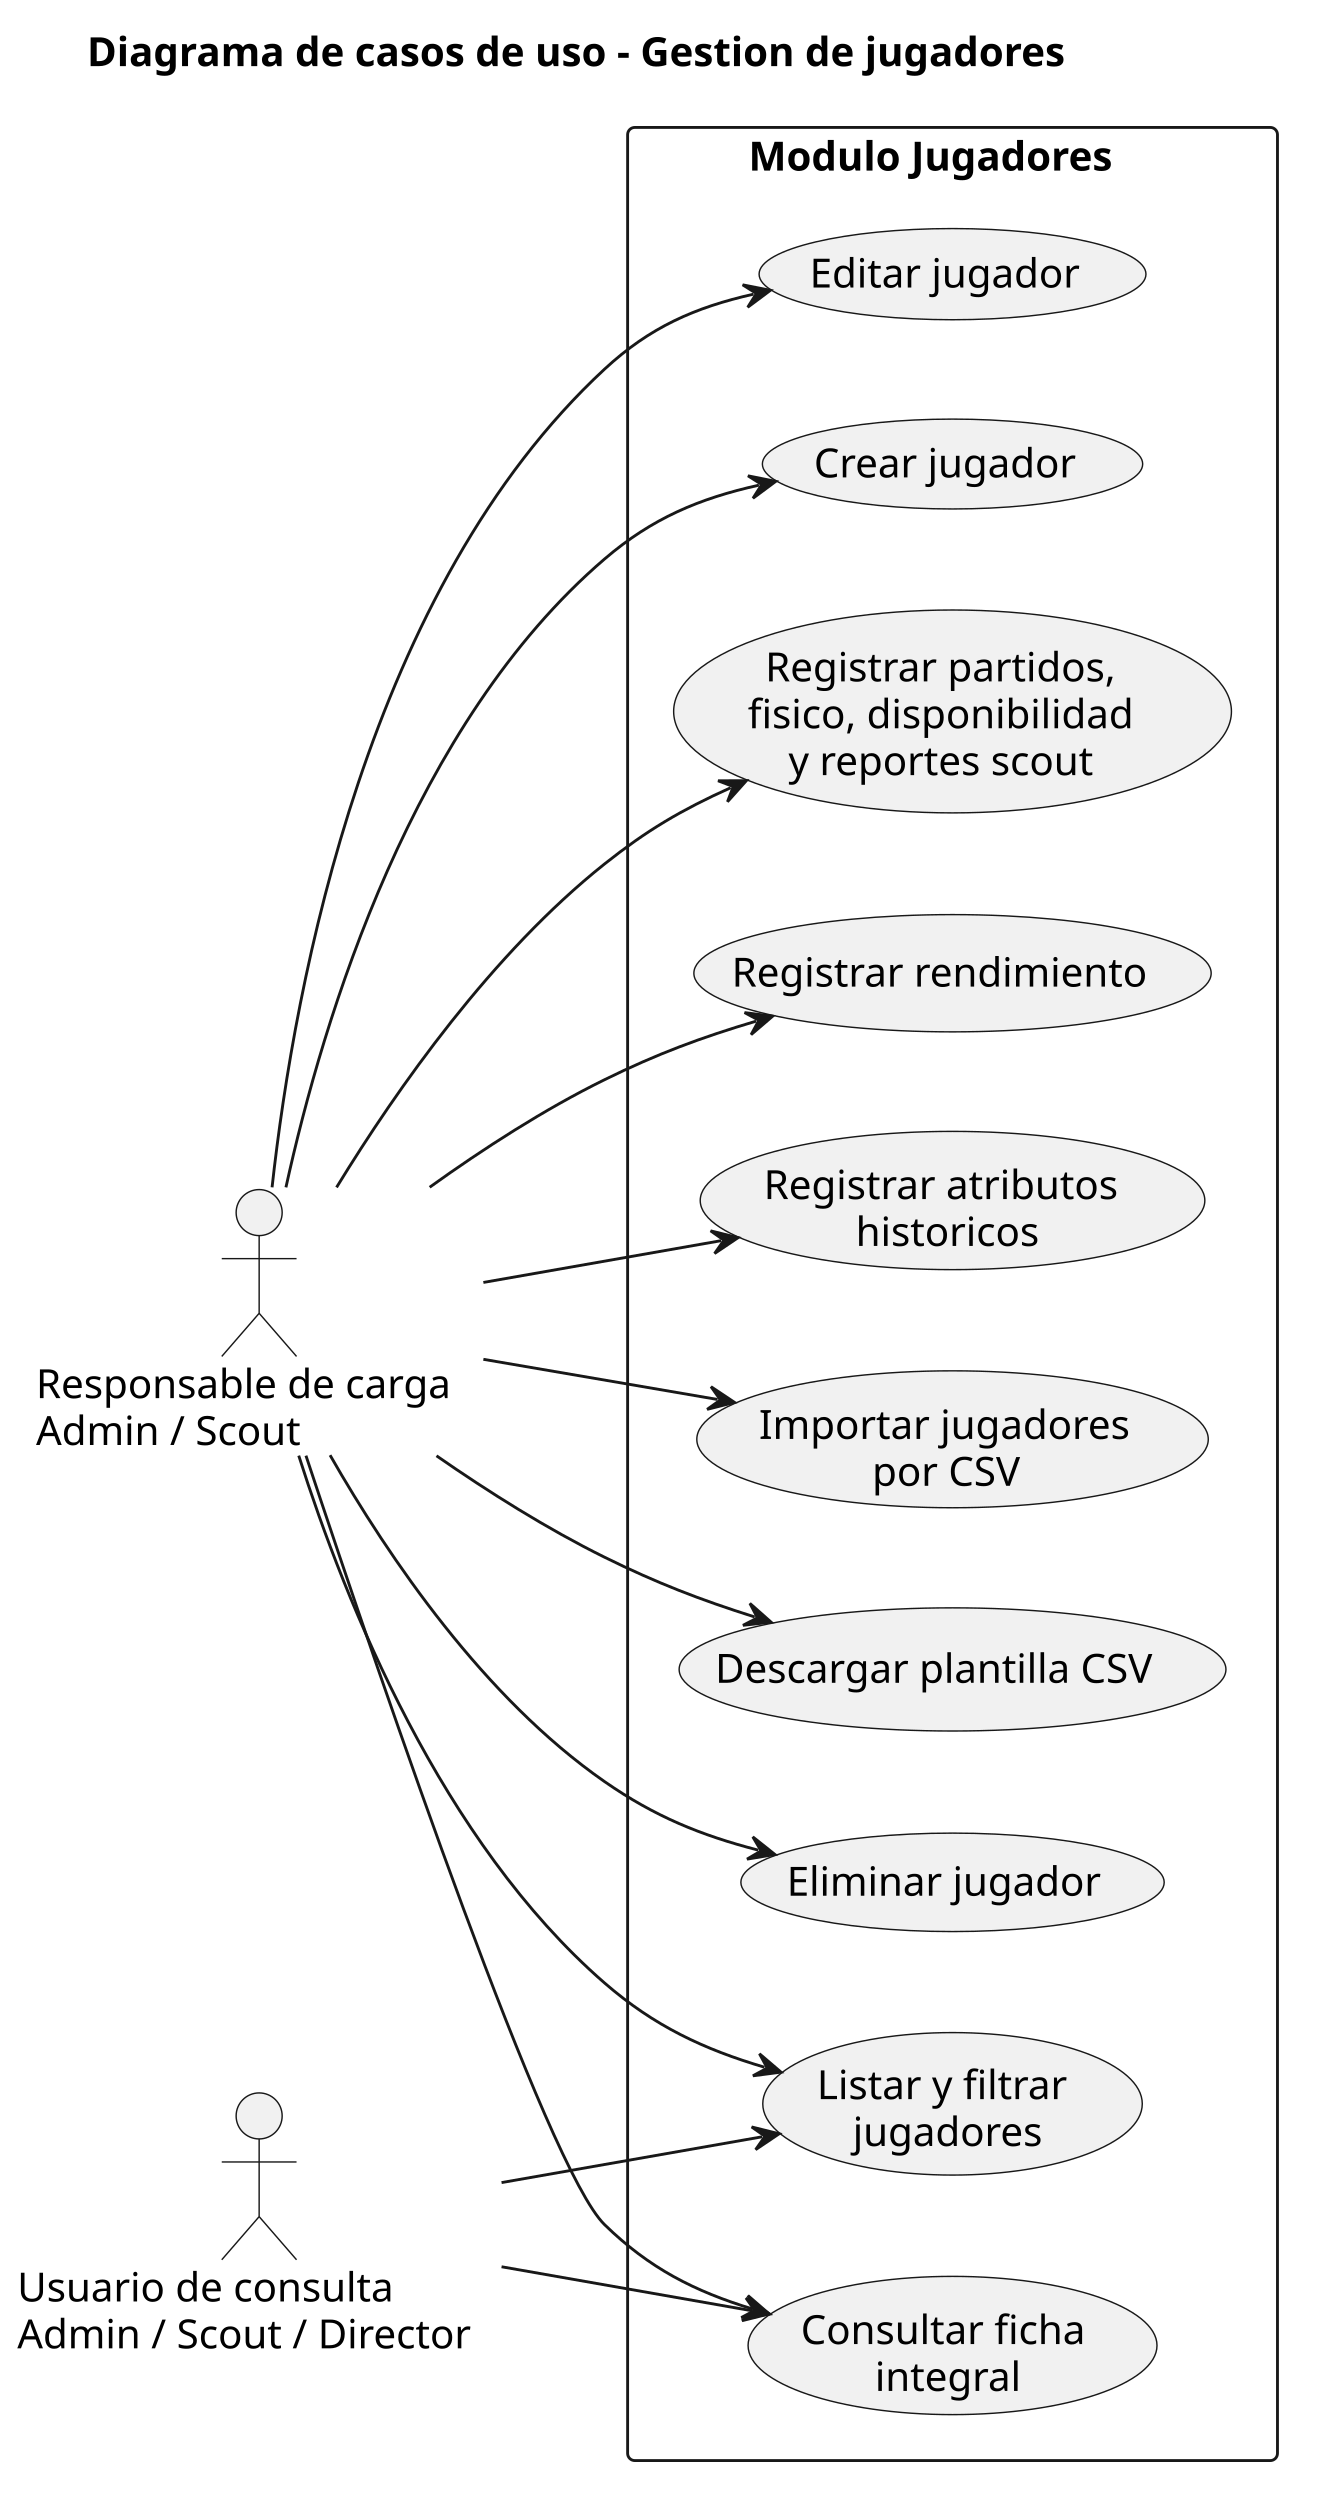
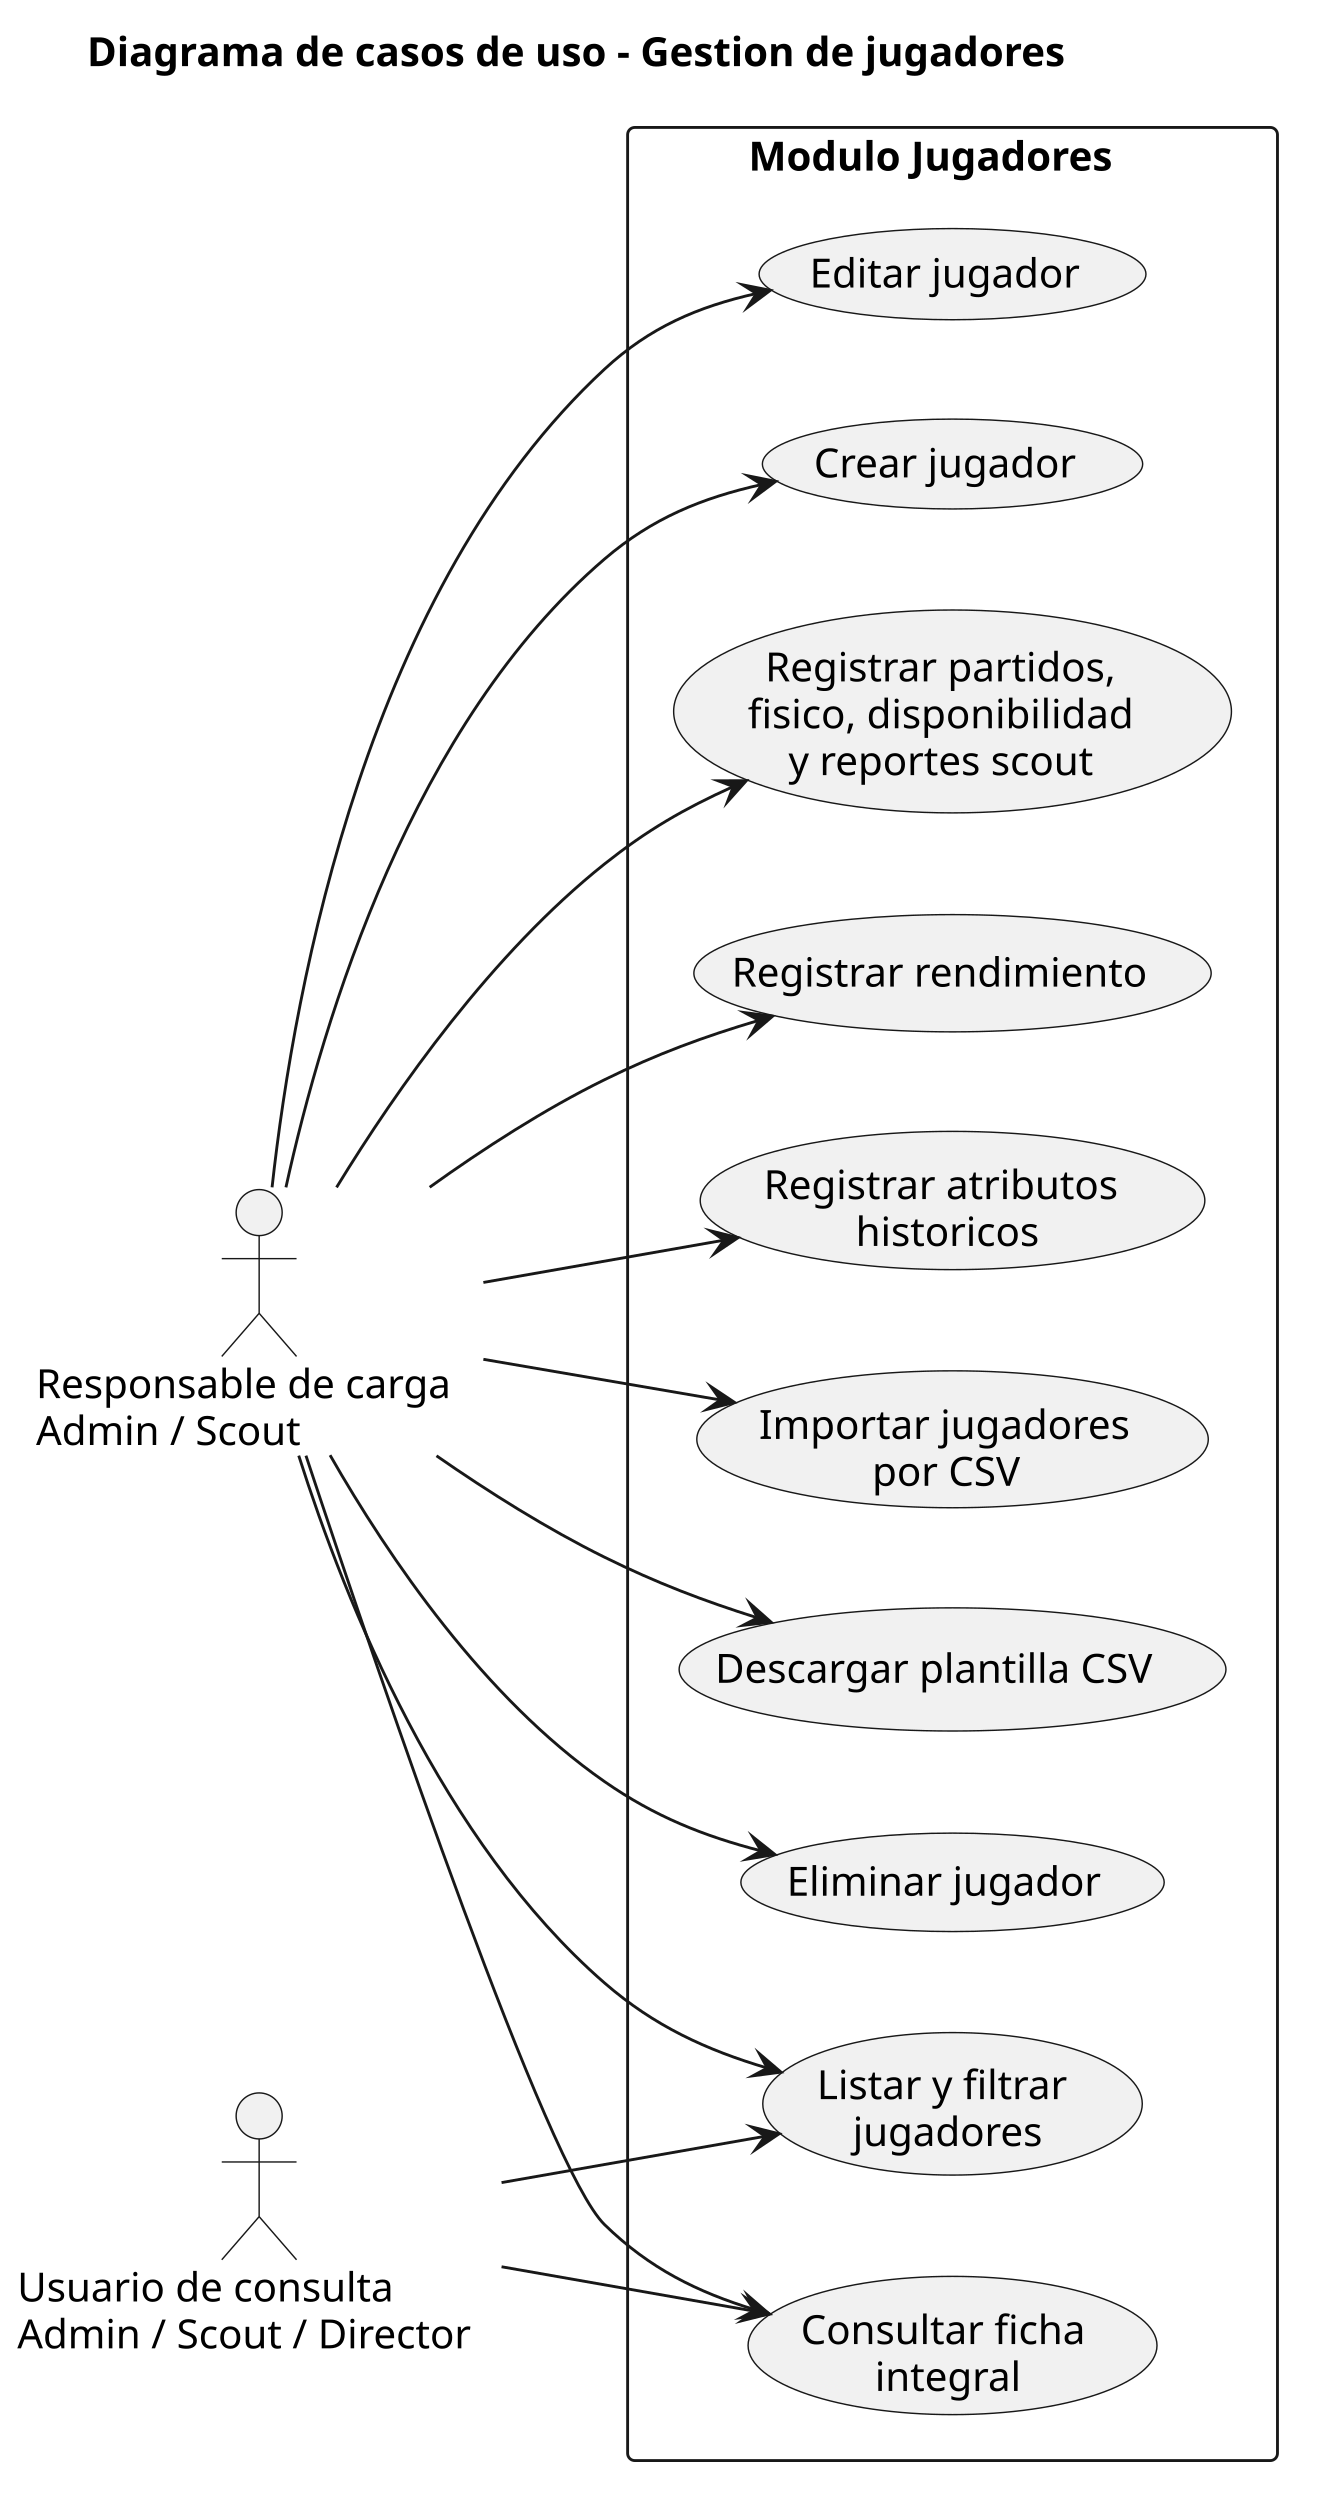
- <svg xmlns="http://www.w3.org/2000/svg" contentStyleType="text/css" data-diagram-type="DESCRIPTION" height="869px" preserveAspectRatio="none" style="width:458px;height:869px;background:#FFFFFF;" version="1.1" viewBox="0 0 458 869" width="458px" zoomAndPan="magnify">
+ <svg xmlns="http://www.w3.org/2000/svg" version="1.1" data-diagram-type="DESCRIPTION" style="width:458px;height:869px;background:#FFFFFF;" width="458px" height="869px" viewBox="0 0 458 869" zoomAndPan="magnify" preserveAspectRatio="none" contentStyleType="text/css">
  <defs />
-   <g>
+   <g font-family="sans-serif" lengthAdjust="spacing">
    <g class="title" data-source-line="1">
-       <text fill="#000000" font-family="sans-serif" font-size="14" font-weight="700" lengthAdjust="spacing" textLength="390.578" x="30.236" y="22.995">Diagrama de casos de uso - Gestion de jugadores</text>
+       <text x="30.236" y="22.995" fill="#000" font-size="14" textLength="390.578" font-weight="700">Diagrama de casos de uso - Gestion de jugadores</text>
    </g>
-     <g class="cluster" data-qualified-name="Modulo Jugadores" data-source-line="8" id="ent0004">
-       <rect fill="none" height="811" rx="2.5" ry="2.5" style="stroke:#181818;stroke-width:1;" width="225.89" x="218.16" y="44.297" />
-       <text fill="#000000" font-family="sans-serif" font-size="14" font-weight="700" lengthAdjust="spacing" textLength="141.846" x="260.182" y="59.292">Modulo Jugadores</text>
+     <g class="cluster" data-qualified-name="Modulo Jugadores" id="ent0003" data-source-line="8">
+       <rect x="218.16" y="44.297" width="225.89" height="811" fill="none" style="stroke:#181818;stroke-width:1;" rx="2.5" ry="2.5" />
+       <text x="260.182" y="59.292" fill="#000" font-size="14" textLength="141.846" font-weight="700">Modulo Jugadores</text>
    </g>
-     <g class="entity" data-qualified-name="Modulo Jugadores.UC01" data-source-line="9" id="ent0005">
-       <ellipse cx="331.098" cy="731.292" fill="#F1F1F1" rx="65.958" ry="24.765" style="stroke:#181818;stroke-width:0.5;" />
-       <text fill="#000000" font-family="sans-serif" font-size="14" lengthAdjust="spacing" textLength="94.281" x="283.957" y="729.662">Listar y filtrar</text>
-       <text fill="#000000" font-family="sans-serif" font-size="14" lengthAdjust="spacing" textLength="69.344" x="296.426" y="745.959">jugadores</text>
+     <g class="entity" data-qualified-name="Modulo Jugadores.UC01" id="ent0004" data-source-line="9">
+       <ellipse cx="331.098" cy="731.292" rx="65.958" ry="24.765" fill="#F1F1F1" style="stroke:#181818;stroke-width:0.5;" />
+       <text x="283.957" y="729.662" fill="#000" font-size="14" textLength="94.281">Listar y filtrar</text>
+       <text x="296.426" y="745.959" fill="#000" font-size="14" textLength="69.344">jugadores</text>
    </g>
-     <g class="entity" data-qualified-name="Modulo Jugadores.UC02" data-source-line="10" id="ent0006">
-       <ellipse cx="331.099" cy="161.297" fill="#F1F1F1" rx="66.099" ry="15.62" style="stroke:#181818;stroke-width:0.5;" />
-       <text fill="#000000" font-family="sans-serif" font-size="14" lengthAdjust="spacing" textLength="96.366" x="282.916" y="165.945">Crear jugador</text>
+     <g class="entity" data-qualified-name="Modulo Jugadores.UC02" id="ent0005" data-source-line="10">
+       <ellipse cx="331.099" cy="161.297" rx="66.099" ry="15.62" fill="#F1F1F1" style="stroke:#181818;stroke-width:0.5;" />
+       <text x="282.916" y="165.945" fill="#000" font-size="14" textLength="96.366">Crear jugador</text>
    </g>
-     <g class="entity" data-qualified-name="Modulo Jugadores.UC03" data-source-line="11" id="ent0007">
-       <ellipse cx="331.099" cy="95.295" fill="#F1F1F1" rx="67.239" ry="15.848" style="stroke:#181818;stroke-width:0.5;" />
-       <text fill="#000000" font-family="sans-serif" font-size="14" lengthAdjust="spacing" textLength="99.333" x="281.433" y="99.943">Editar jugador</text>
+     <g class="entity" data-qualified-name="Modulo Jugadores.UC03" id="ent0006" data-source-line="11">
+       <ellipse cx="331.099" cy="95.295" rx="67.239" ry="15.848" fill="#F1F1F1" style="stroke:#181818;stroke-width:0.5;" />
+       <text x="281.433" y="99.943" fill="#000" font-size="14" textLength="99.333">Editar jugador</text>
    </g>
-     <g class="entity" data-qualified-name="Modulo Jugadores.UC04" data-source-line="12" id="ent0008">
-       <ellipse cx="331.102" cy="654.301" fill="#F1F1F1" rx="73.572" ry="17.114" style="stroke:#181818;stroke-width:0.5;" />
-       <text fill="#000000" font-family="sans-serif" font-size="14" lengthAdjust="spacing" textLength="115.247" x="273.478" y="658.95">Eliminar jugador</text>
+     <g class="entity" data-qualified-name="Modulo Jugadores.UC04" id="ent0007" data-source-line="12">
+       <ellipse cx="331.102" cy="654.301" rx="73.572" ry="17.114" fill="#F1F1F1" style="stroke:#181818;stroke-width:0.5;" />
+       <text x="273.478" y="658.95" fill="#000" font-size="14" textLength="115.247">Eliminar jugador</text>
    </g>
-     <g class="entity" data-qualified-name="Modulo Jugadores.UC05" data-source-line="13" id="ent0009">
-       <ellipse cx="331.103" cy="580.293" fill="#F1F1F1" rx="95.033" ry="21.407" style="stroke:#181818;stroke-width:0.5;" />
-       <text fill="#000000" font-family="sans-serif" font-size="14" lengthAdjust="spacing" textLength="165.047" x="248.579" y="584.942">Descargar plantilla CSV</text>
+     <g class="entity" data-qualified-name="Modulo Jugadores.UC05" id="ent0008" data-source-line="13">
+       <ellipse cx="331.103" cy="580.293" rx="95.033" ry="21.407" fill="#F1F1F1" style="stroke:#181818;stroke-width:0.5;" />
+       <text x="248.579" y="584.942" fill="#000" font-size="14" textLength="165.047">Descargar plantilla CSV</text>
    </g>
-     <g class="entity" data-qualified-name="Modulo Jugadores.UC06" data-source-line="14" id="ent0010">
-       <ellipse cx="331.103" cy="500.297" fill="#F1F1F1" rx="88.893" ry="23.8" style="stroke:#181818;stroke-width:0.5;" />
-       <text fill="#000000" font-family="sans-serif" font-size="14" lengthAdjust="spacing" textLength="134.593" x="263.807" y="500.169">Importar jugadores</text>
-       <text fill="#000000" font-family="sans-serif" font-size="14" lengthAdjust="spacing" textLength="55.898" x="303.154" y="516.466">por CSV</text>
+     <g class="entity" data-qualified-name="Modulo Jugadores.UC06" id="ent0009" data-source-line="14">
+       <ellipse cx="331.103" cy="500.297" rx="88.893" ry="23.8" fill="#F1F1F1" style="stroke:#181818;stroke-width:0.5;" />
+       <text x="263.807" y="500.169" fill="#000" font-size="14" textLength="134.593">Importar jugadores</text>
+       <text x="303.154" y="516.466" fill="#000" font-size="14" textLength="55.897">por CSV</text>
    </g>
-     <g class="entity" data-qualified-name="Modulo Jugadores.UC07" data-source-line="15" id="ent0011">
-       <ellipse cx="331.102" cy="815.295" fill="#F1F1F1" rx="71.072" ry="24.028" style="stroke:#181818;stroke-width:0.5;" />
-       <text fill="#000000" font-family="sans-serif" font-size="14" lengthAdjust="spacing" textLength="105.513" x="278.346" y="814.803">Consultar ficha</text>
-       <text fill="#000000" font-family="sans-serif" font-size="14" lengthAdjust="spacing" textLength="53.977" x="304.114" y="831.1">integral</text>
+     <g class="entity" data-qualified-name="Modulo Jugadores.UC07" id="ent0010" data-source-line="15">
+       <ellipse cx="331.102" cy="815.295" rx="71.072" ry="24.028" fill="#F1F1F1" style="stroke:#181818;stroke-width:0.5;" />
+       <text x="278.346" y="814.803" fill="#000" font-size="14" textLength="105.513">Consultar ficha</text>
+       <text x="304.114" y="831.1" fill="#000" font-size="14" textLength="53.977">integral</text>
    </g>
-     <g class="entity" data-qualified-name="Modulo Jugadores.UC08" data-source-line="16" id="ent0012">
-       <ellipse cx="331.099" cy="417.298" fill="#F1F1F1" rx="87.699" ry="24.031" style="stroke:#181818;stroke-width:0.5;" />
-       <text fill="#000000" font-family="sans-serif" font-size="14" lengthAdjust="spacing" textLength="131.264" x="265.467" y="416.801">Registrar atributos</text>
-       <text fill="#000000" font-family="sans-serif" font-size="14" lengthAdjust="spacing" textLength="67.314" x="297.442" y="433.098">historicos</text>
+     <g class="entity" data-qualified-name="Modulo Jugadores.UC08" id="ent0011" data-source-line="16">
+       <ellipse cx="331.099" cy="417.298" rx="87.699" ry="24.031" fill="#F1F1F1" style="stroke:#181818;stroke-width:0.5;" />
+       <text x="265.467" y="416.801" fill="#000" font-size="14" textLength="131.264">Registrar atributos</text>
+       <text x="297.442" y="433.098" fill="#000" font-size="14" textLength="67.313">historicos</text>
    </g>
-     <g class="entity" data-qualified-name="Modulo Jugadores.UC09" data-source-line="17" id="ent0013">
-       <ellipse cx="331.096" cy="338.298" fill="#F1F1F1" rx="89.906" ry="20.381" style="stroke:#181818;stroke-width:0.5;" />
-       <text fill="#000000" font-family="sans-serif" font-size="14" lengthAdjust="spacing" textLength="153.528" x="254.332" y="342.947">Registrar rendimiento</text>
+     <g class="entity" data-qualified-name="Modulo Jugadores.UC09" id="ent0012" data-source-line="17">
+       <ellipse cx="331.096" cy="338.298" rx="89.906" ry="20.381" fill="#F1F1F1" style="stroke:#181818;stroke-width:0.5;" />
+       <text x="254.332" y="342.947" fill="#000" font-size="14" textLength="153.528">Registrar rendimiento</text>
    </g>
-     <g class="entity" data-qualified-name="Modulo Jugadores.UC10" data-source-line="18" id="ent0014">
-       <ellipse cx="331.104" cy="247.3" fill="#F1F1F1" rx="96.944" ry="35.264" style="stroke:#181818;stroke-width:0.5;" />
-       <text fill="#000000" font-family="sans-serif" font-size="14" lengthAdjust="spacing" textLength="130.238" x="265.985" y="236.843">Registrar partidos,</text>
-       <text fill="#000000" font-family="sans-serif" font-size="14" lengthAdjust="spacing" textLength="142.358" x="259.925" y="253.139">fisico, disponibilidad</text>
-       <text fill="#000000" font-family="sans-serif" font-size="14" lengthAdjust="spacing" textLength="114.078" x="274.065" y="269.436">y reportes scout</text>
+     <g class="entity" data-qualified-name="Modulo Jugadores.UC10" id="ent0013" data-source-line="18">
+       <ellipse cx="331.104" cy="247.3" rx="96.944" ry="35.264" fill="#F1F1F1" style="stroke:#181818;stroke-width:0.5;" />
+       <text x="265.985" y="236.843" fill="#000" font-size="14" textLength="130.238">Registrar partidos,</text>
+       <text x="259.925" y="253.139" fill="#000" font-size="14" textLength="142.358">fisico, disponibilidad</text>
+       <text x="274.065" y="269.436" fill="#000" font-size="14" textLength="114.078">y reportes scout</text>
    </g>
-     <g class="entity" data-qualified-name="Editor" data-source-line="5" id="ent0002">
-       <ellipse cx="90.081" cy="421.497" fill="#F1F1F1" rx="8" ry="8" style="stroke:#181818;stroke-width:0.5;" />
-       <path d="M90.081,429.497 L90.081,456.497 M77.081,437.497 L103.081,437.497 M90.081,456.497 L77.081,471.497 M90.081,456.497 L103.081,471.497" fill="none" style="stroke:#181818;stroke-width:0.5;" />
-       <text fill="#000000" font-family="sans-serif" font-size="14" lengthAdjust="spacing" textLength="155.121" x="12.52" y="485.992">Responsable de carga</text>
-       <text fill="#000000" font-family="sans-serif" font-size="14" lengthAdjust="spacing" textLength="97.993" x="12.52" y="502.289">Admin / Scout</text>
+     <g class="entity" data-qualified-name="Editor" id="ent0001" data-source-line="5">
+       <ellipse cx="90.081" cy="421.497" rx="8" ry="8" fill="#F1F1F1" style="stroke:#181818;stroke-width:0.5;" />
+       <path d="M90.081,429.497 L90.081,456.497 M77.081,437.497 L103.081,437.497 M90.081,456.497 L77.081,471.497 M90.081,456.497 L103.081,471.497" style="stroke:#181818;stroke-width:0.5;" fill="none" />
+       <text x="12.52" y="485.992" fill="#000" font-size="14" textLength="155.121">Responsable de carga</text>
+       <text x="12.52" y="502.289" fill="#000" font-size="14" textLength="97.993">Admin / Scout</text>
    </g>
-     <g class="entity" data-qualified-name="Reader" data-source-line="6" id="ent0003">
-       <ellipse cx="90.079" cy="735.497" fill="#F1F1F1" rx="8" ry="8" style="stroke:#181818;stroke-width:0.5;" />
-       <path d="M90.079,743.497 L90.079,770.497 M77.079,751.497 L103.079,751.497 M90.079,770.497 L77.079,785.497 M90.079,770.497 L103.079,785.497" fill="none" style="stroke:#181818;stroke-width:0.5;" />
-       <text fill="#000000" font-family="sans-serif" font-size="14" lengthAdjust="spacing" textLength="138.865" x="6" y="799.992">Usuario de consulta</text>
-       <text fill="#000000" font-family="sans-serif" font-size="14" lengthAdjust="spacing" textLength="168.157" x="6" y="816.289">Admin / Scout / Director</text>
+     <g class="entity" data-qualified-name="Reader" id="ent0002" data-source-line="6">
+       <ellipse cx="90.079" cy="735.497" rx="8" ry="8" fill="#F1F1F1" style="stroke:#181818;stroke-width:0.5;" />
+       <path d="M90.079,743.497 L90.079,770.497 M77.079,751.497 L103.079,751.497 M90.079,770.497 L77.079,785.497 M90.079,770.497 L103.079,785.497" style="stroke:#181818;stroke-width:0.5;" fill="none" />
+       <text x="6" y="799.992" fill="#000" font-size="14" textLength="138.865">Usuario de consulta</text>
+       <text x="6" y="816.289" fill="#000" font-size="14" textLength="168.157">Admin / Scout / Director</text>
    </g>
-     <g class="link" data-entity-1="ent0002" data-entity-2="ent0005" data-link-type="dependency" data-source-line="21" id="lnk15">
-       <path d="M103.84,505.977 C120.26,557.687 153.62,640.217 210.16,689.297 C227.4,704.267 244.558,712.29 265.728,718.571" fill="none" id="Editor-to-UC01" style="stroke:#181818;stroke-width:1;" />
-       <polygon fill="#181818" points="271.48,720.277,263.989,713.883,266.687,718.855,261.714,721.552,271.48,720.277" style="stroke:#181818;stroke-width:1;" />
+     <g class="link" data-entity-1="ent0001" data-entity-2="ent0004" id="lnk14" data-source-line="21" data-link-type="dependency">
+       <path d="M103.84,505.977 C120.26,557.687 153.62,640.217 210.16,689.297 C227.4,704.267 245.516,712.575 266.686,718.855" style="stroke:#181818;stroke-width:1;" fill="none" id="Editor-to-UC01" />
+       <polygon points="271.48,720.277,263.989,713.882,266.686,718.855,261.714,721.552,271.48,720.277" fill="#181818" style="stroke:#181818;stroke-width:1;stroke-linejoin:miter;stroke-miterlimit:10;" />
    </g>
-     <g class="link" data-entity-1="ent0003" data-entity-2="ent0005" data-link-type="dependency" data-source-line="22" id="lnk16">
-       <path d="M174.34,758.667 C206.14,753.077 235.811,747.866 264.921,742.746" fill="none" id="Reader-to-UC01" style="stroke:#181818;stroke-width:1;" />
-       <polygon fill="#181818" points="270.83,741.707,261.273,739.326,265.906,742.573,262.659,747.205,270.83,741.707" style="stroke:#181818;stroke-width:1;" />
+     <g class="link" data-entity-1="ent0002" data-entity-2="ent0004" id="lnk15" data-source-line="22" data-link-type="dependency">
+       <path d="M174.34,758.667 C206.14,753.077 236.796,747.693 265.906,742.573" style="stroke:#181818;stroke-width:1;" fill="none" id="Reader-to-UC01" />
+       <polygon points="270.83,741.707,261.273,739.326,265.906,742.573,262.659,747.205,270.83,741.707" fill="#181818" style="stroke:#181818;stroke-width:1;stroke-linejoin:miter;stroke-miterlimit:10;" />
    </g>
-     <g class="link" data-entity-1="ent0002" data-entity-2="ent0006" data-link-type="dependency" data-source-line="23" id="lnk17">
-       <path d="M99.39,412.727 C112.45,353.307 143.51,251.407 210.16,194.297 C226.72,180.107 243.035,173.288 263.795,168.638" fill="none" id="Editor-to-UC02" style="stroke:#181818;stroke-width:1;" />
-       <polygon fill="#181818" points="269.65,167.327,259.993,165.391,264.771,168.42,261.742,173.197,269.65,167.327" style="stroke:#181818;stroke-width:1;" />
+     <g class="link" data-entity-1="ent0001" data-entity-2="ent0005" id="lnk16" data-source-line="23" data-link-type="dependency">
+       <path d="M99.39,412.727 C112.45,353.307 143.51,251.407 210.16,194.297 C226.72,180.107 244.011,173.07 264.771,168.42" style="stroke:#181818;stroke-width:1;" fill="none" id="Editor-to-UC02" />
+       <polygon points="269.65,167.327,259.993,165.391,264.771,168.42,261.742,173.197,269.65,167.327" fill="#181818" style="stroke:#181818;stroke-width:1;stroke-linejoin:miter;stroke-miterlimit:10;" />
    </g>
-     <g class="link" data-entity-1="ent0002" data-entity-2="ent0007" data-link-type="dependency" data-source-line="24" id="lnk18">
-       <path d="M94.57,412.717 C102.47,341.117 128.04,204.337 210.16,128.297 C225.85,113.767 241.488,106.871 261.948,102.241" fill="none" id="Editor-to-UC03" style="stroke:#181818;stroke-width:1;" />
-       <polygon fill="#181818" points="267.8,100.917,258.139,99.002,262.923,102.02,259.905,106.805,267.8,100.917" style="stroke:#181818;stroke-width:1;" />
+     <g class="link" data-entity-1="ent0001" data-entity-2="ent0006" id="lnk17" data-source-line="24" data-link-type="dependency">
+       <path d="M94.57,412.717 C102.47,341.117 128.04,204.337 210.16,128.297 C225.85,113.767 242.463,106.65 262.923,102.02" style="stroke:#181818;stroke-width:1;" fill="none" id="Editor-to-UC03" />
+       <polygon points="267.8,100.917,258.139,99.002,262.923,102.02,259.905,106.805,267.8,100.917" fill="#181818" style="stroke:#181818;stroke-width:1;stroke-linejoin:miter;stroke-miterlimit:10;" />
    </g>
-     <g class="link" data-entity-1="ent0002" data-entity-2="ent0008" data-link-type="dependency" data-source-line="25" id="lnk19">
-       <path d="M114.73,505.817 C135.3,541.797 168.36,590.247 210.16,619.297 C227.61,631.427 243.473,637.899 263.573,643.119" fill="none" id="Editor-to-UC04" style="stroke:#181818;stroke-width:1;" />
-       <polygon fill="#181818" points="269.38,644.627,261.674,638.493,264.541,643.37,259.663,646.236,269.38,644.627" style="stroke:#181818;stroke-width:1;" />
+     <g class="link" data-entity-1="ent0001" data-entity-2="ent0007" id="lnk18" data-source-line="25" data-link-type="dependency">
+       <path d="M114.73,505.817 C135.3,541.797 168.36,590.247 210.16,619.297 C227.61,631.427 244.441,638.15 264.541,643.37" style="stroke:#181818;stroke-width:1;" fill="none" id="Editor-to-UC04" />
+       <polygon points="269.38,644.627,261.674,638.493,264.541,643.37,259.664,646.236,269.38,644.627" fill="#181818" style="stroke:#181818;stroke-width:1;stroke-linejoin:miter;stroke-miterlimit:10;" />
    </g>
-     <g class="link" data-entity-1="ent0002" data-entity-2="ent0009" data-link-type="dependency" data-source-line="26" id="lnk20">
-       <path d="M151.72,506.037 C169.86,518.627 190.24,531.457 210.16,541.297 C228.32,550.267 243.289,556.037 262.319,562.057" fill="none" id="Editor-to-UC05" style="stroke:#181818;stroke-width:1;" />
-       <polygon fill="#181818" points="268.04,563.867,260.666,557.339,263.273,562.359,258.253,564.966,268.04,563.867" style="stroke:#181818;stroke-width:1;" />
+     <g class="link" data-entity-1="ent0001" data-entity-2="ent0008" id="lnk19" data-source-line="26" data-link-type="dependency">
+       <path d="M151.72,506.037 C169.86,518.627 190.24,531.457 210.16,541.297 C228.32,550.267 244.243,556.339 263.273,562.359" style="stroke:#181818;stroke-width:1;" fill="none" id="Editor-to-UC05" />
+       <polygon points="268.04,563.867,260.666,557.339,263.273,562.359,258.253,564.966,268.04,563.867" fill="#181818" style="stroke:#181818;stroke-width:1;stroke-linejoin:miter;stroke-miterlimit:10;" />
    </g>
-     <g class="link" data-entity-1="ent0002" data-entity-2="ent0010" data-link-type="dependency" data-source-line="27" id="lnk21">
-       <path d="M168.02,472.497 C196,477.297 221.647,481.692 249.427,486.462" fill="none" id="Editor-to-UC06" style="stroke:#181818;stroke-width:1;" />
-       <polygon fill="#181818" points="255.34,487.477,247.147,482.012,250.412,486.631,245.793,489.896,255.34,487.477" style="stroke:#181818;stroke-width:1;" />
+     <g class="link" data-entity-1="ent0001" data-entity-2="ent0009" id="lnk20" data-source-line="27" data-link-type="dependency">
+       <path d="M168.02,472.497 C196,477.297 222.632,481.861 250.412,486.631" style="stroke:#181818;stroke-width:1;" fill="none" id="Editor-to-UC06" />
+       <polygon points="255.34,487.477,247.147,482.012,250.412,486.631,245.793,489.896,255.34,487.477" fill="#181818" style="stroke:#181818;stroke-width:1;stroke-linejoin:miter;stroke-miterlimit:10;" />
    </g>
-     <g class="link" data-entity-1="ent0002" data-entity-2="ent0011" data-link-type="dependency" data-source-line="28" id="lnk22">
-       <path d="M106.35,505.987 C133.75,588.637 190.22,753.867 210.16,773.297 C225.72,788.467 241.321,796.428 261.7,802.638" fill="none" id="Editor-to-UC07" style="stroke:#181818;stroke-width:1;" />
-       <polygon fill="#181818" points="267.44,804.387,259.997,797.937,262.657,802.929,257.665,805.59,267.44,804.387" style="stroke:#181818;stroke-width:1;" />
+     <g class="link" data-entity-1="ent0001" data-entity-2="ent0010" id="lnk21" data-source-line="28" data-link-type="dependency">
+       <path d="M106.35,505.987 C133.75,588.637 190.22,753.867 210.16,773.297 C225.72,788.467 242.277,796.719 262.657,802.929" style="stroke:#181818;stroke-width:1;" fill="none" id="Editor-to-UC07" />
+       <polygon points="267.44,804.387,259.997,797.937,262.657,802.929,257.665,805.59,267.44,804.387" fill="#181818" style="stroke:#181818;stroke-width:1;stroke-linejoin:miter;stroke-miterlimit:10;" />
    </g>
-     <g class="link" data-entity-1="ent0003" data-entity-2="ent0011" data-link-type="dependency" data-source-line="29" id="lnk23">
-       <path d="M174.34,787.927 C204.93,793.297 233.101,798.247 261.561,803.257" fill="none" id="Reader-to-UC07" style="stroke:#181818;stroke-width:1;" />
-       <polygon fill="#181818" points="267.47,804.297,259.3,798.797,262.546,803.43,257.913,806.676,267.47,804.297" style="stroke:#181818;stroke-width:1;" />
+     <g class="link" data-entity-1="ent0002" data-entity-2="ent0010" id="lnk22" data-source-line="29" data-link-type="dependency">
+       <path d="M174.34,787.927 C204.93,793.297 234.086,798.42 262.546,803.43" style="stroke:#181818;stroke-width:1;" fill="none" id="Reader-to-UC07" />
+       <polygon points="267.47,804.297,259.3,798.797,262.546,803.43,257.913,806.676,267.47,804.297" fill="#181818" style="stroke:#181818;stroke-width:1;stroke-linejoin:miter;stroke-miterlimit:10;" />
    </g>
-     <g class="link" data-entity-1="ent0002" data-entity-2="ent0012" data-link-type="dependency" data-source-line="30" id="lnk24">
-       <path d="M168.02,445.777 C196.41,440.787 222.571,436.197 250.651,431.257" fill="none" id="Editor-to-UC08" style="stroke:#181818;stroke-width:1;" />
-       <polygon fill="#181818" points="256.56,430.217,247.003,427.837,251.636,431.083,248.389,435.716,256.56,430.217" style="stroke:#181818;stroke-width:1;" />
+     <g class="link" data-entity-1="ent0001" data-entity-2="ent0011" id="lnk23" data-source-line="30" data-link-type="dependency">
+       <path d="M168.02,445.777 C196.41,440.787 223.556,436.023 251.636,431.083" style="stroke:#181818;stroke-width:1;" fill="none" id="Editor-to-UC08" />
+       <polygon points="256.56,430.217,247.003,427.837,251.636,431.083,248.389,435.716,256.56,430.217" fill="#181818" style="stroke:#181818;stroke-width:1;stroke-linejoin:miter;stroke-miterlimit:10;" />
    </g>
-     <g class="link" data-entity-1="ent0002" data-entity-2="ent0013" data-link-type="dependency" data-source-line="31" id="lnk25">
-       <path d="M149.35,412.687 C168.01,399.297 189.27,385.567 210.16,375.297 C228.44,366.307 243.62,360.67 262.82,354.95" fill="none" id="Editor-to-UC09" style="stroke:#181818;stroke-width:1;" />
-       <polygon fill="#181818" points="268.57,353.237,258.803,351.973,263.778,354.664,261.087,359.64,268.57,353.237" style="stroke:#181818;stroke-width:1;" />
+     <g class="link" data-entity-1="ent0001" data-entity-2="ent0012" id="lnk24" data-source-line="31" data-link-type="dependency">
+       <path d="M149.35,412.687 C168.01,399.297 189.27,385.567 210.16,375.297 C228.44,366.307 244.578,360.384 263.778,354.664" style="stroke:#181818;stroke-width:1;" fill="none" id="Editor-to-UC09" />
+       <polygon points="268.57,353.237,258.803,351.973,263.778,354.664,261.087,359.64,268.57,353.237" fill="#181818" style="stroke:#181818;stroke-width:1;stroke-linejoin:miter;stroke-miterlimit:10;" />
    </g>
-     <g class="link" data-entity-1="ent0002" data-entity-2="ent0014" data-link-type="dependency" data-source-line="32" id="lnk26">
-       <path d="M116.98,412.737 C138.25,377.977 171.16,331.327 210.16,300.297 C224.77,288.677 236.848,281.518 253.968,273.818" fill="none" id="Editor-to-UC10" style="stroke:#181818;stroke-width:1;" />
-       <polygon fill="#181818" points="259.44,271.357,249.591,271.401,254.88,273.408,252.873,278.697,259.44,271.357" style="stroke:#181818;stroke-width:1;" />
+     <g class="link" data-entity-1="ent0001" data-entity-2="ent0013" id="lnk25" data-source-line="32" data-link-type="dependency">
+       <path d="M116.98,412.737 C138.25,377.977 171.16,331.327 210.16,300.297 C224.77,288.677 237.76,281.108 254.88,273.408" style="stroke:#181818;stroke-width:1;" fill="none" id="Editor-to-UC10" />
+       <polygon points="259.44,271.357,249.591,271.401,254.88,273.408,252.873,278.697,259.44,271.357" fill="#181818" style="stroke:#181818;stroke-width:1;stroke-linejoin:miter;stroke-miterlimit:10;" />
    </g>
  </g>
</svg>
